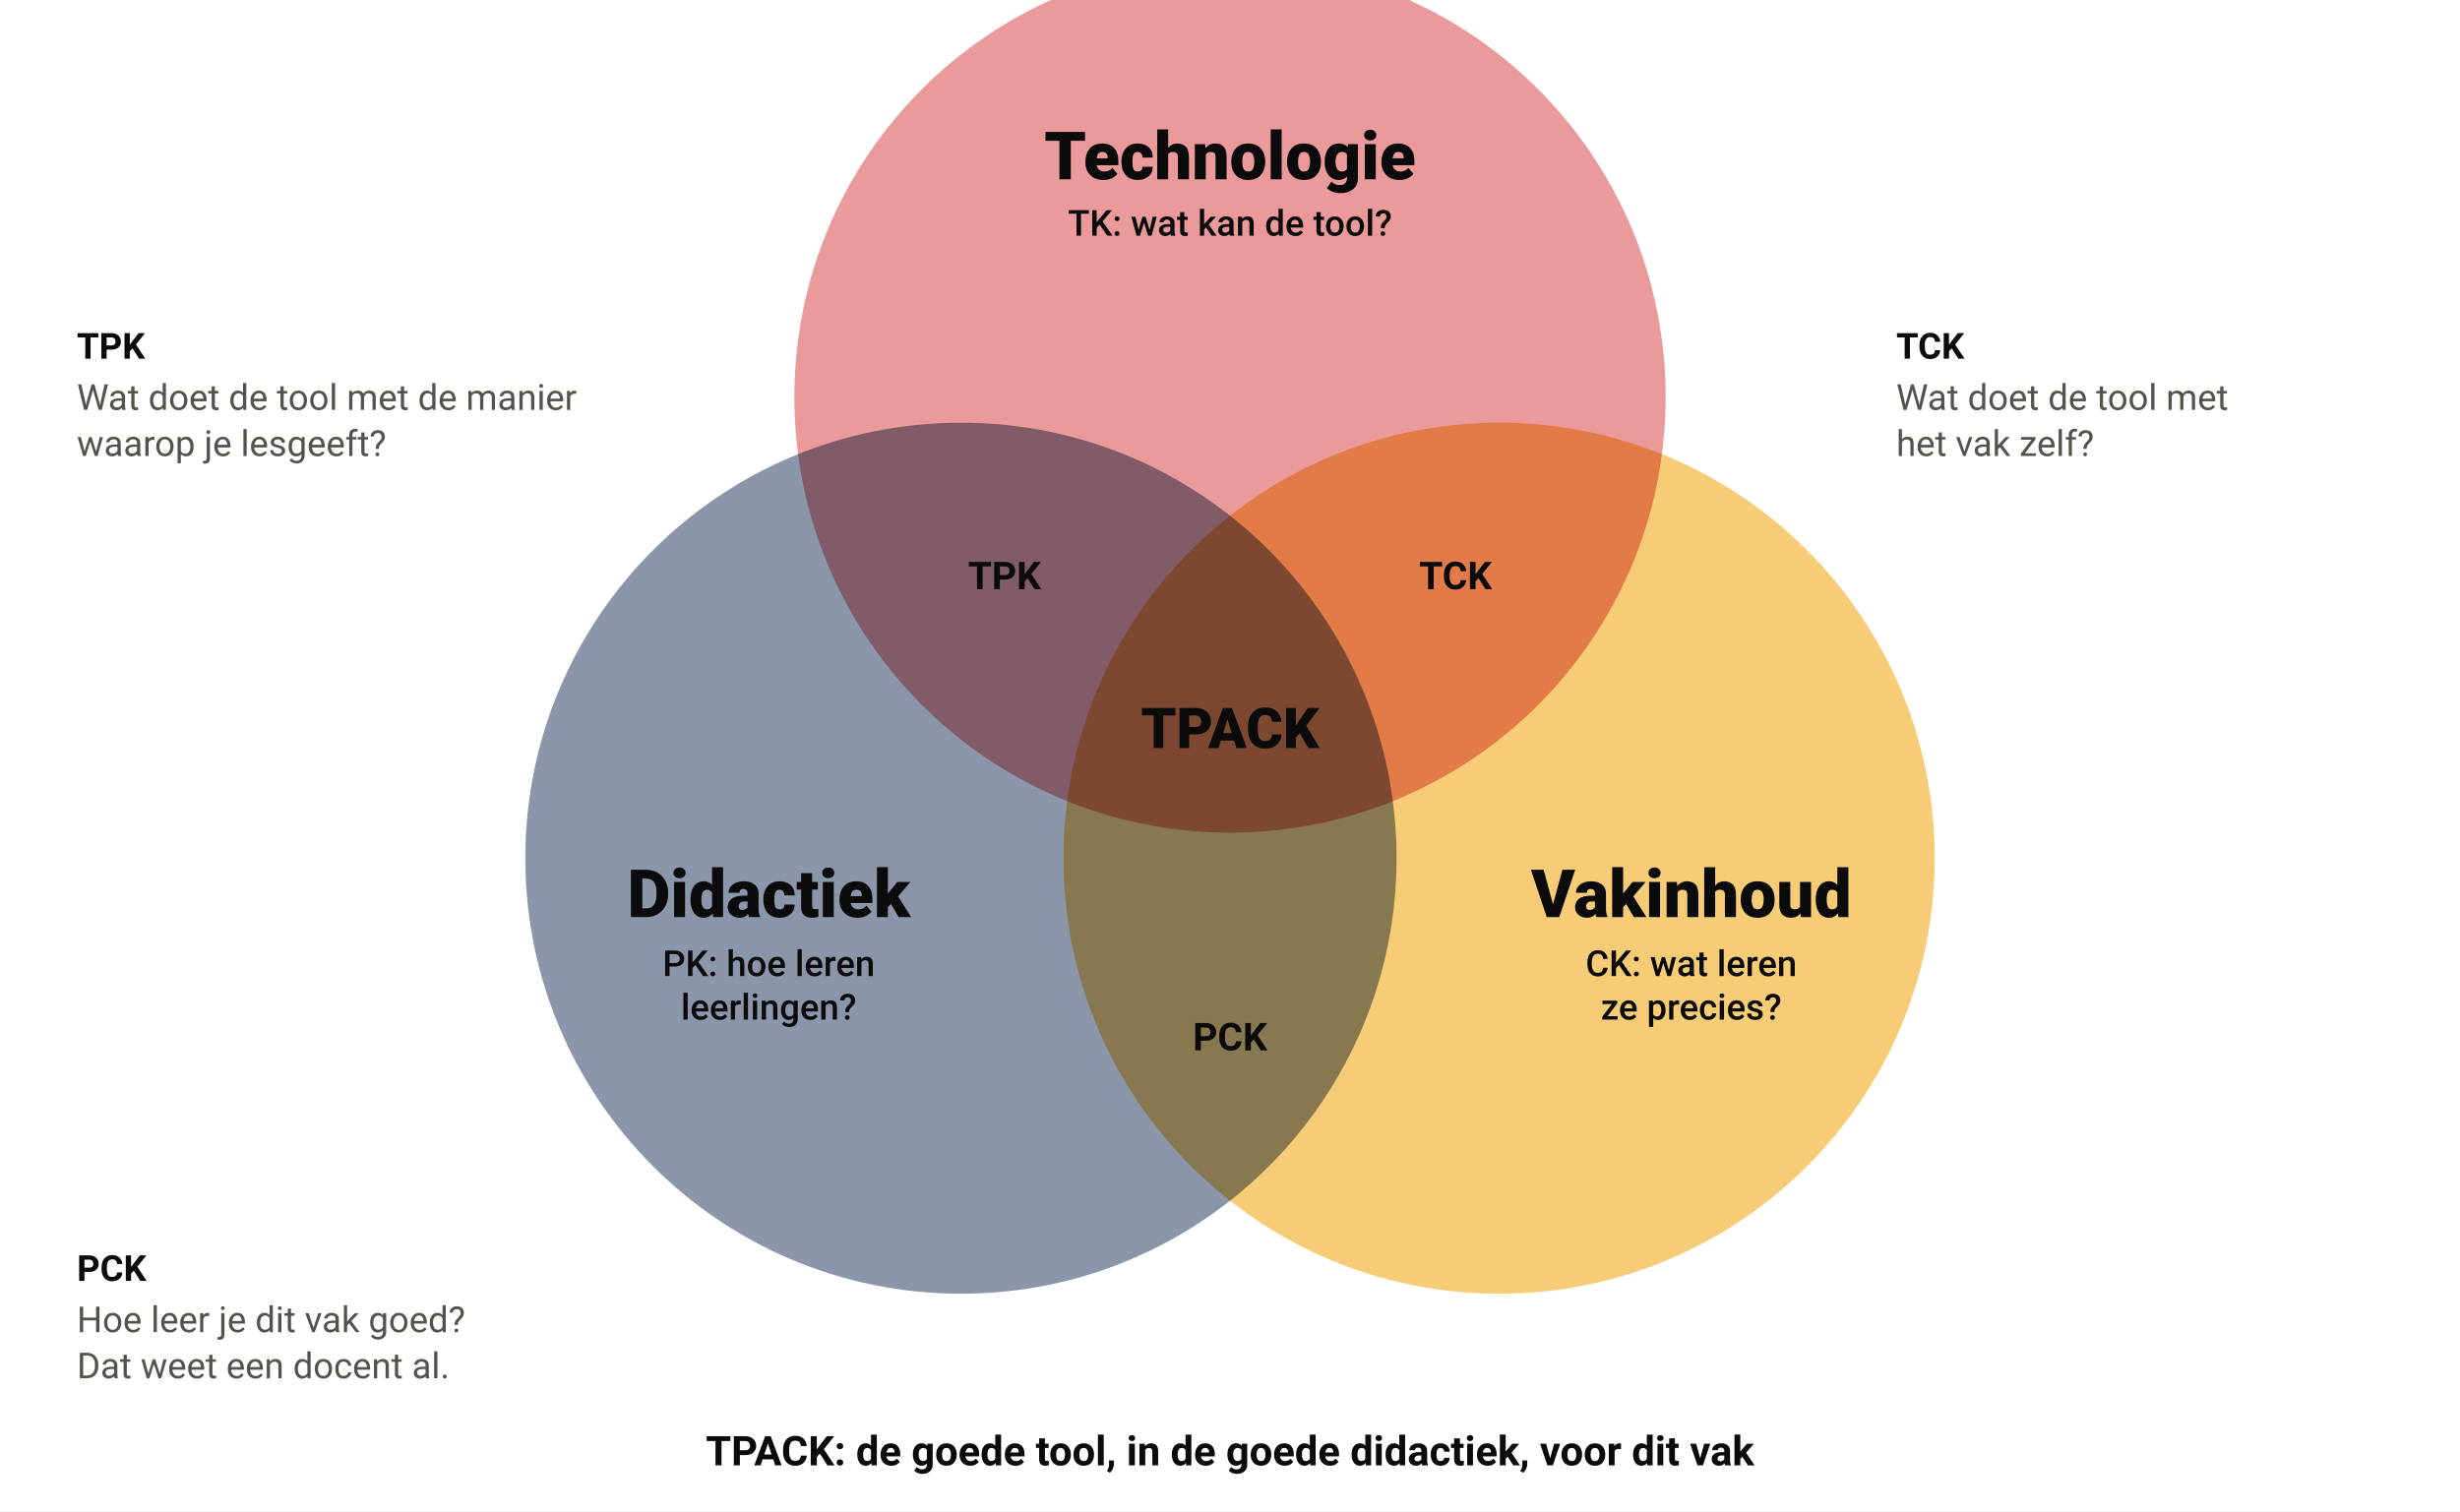
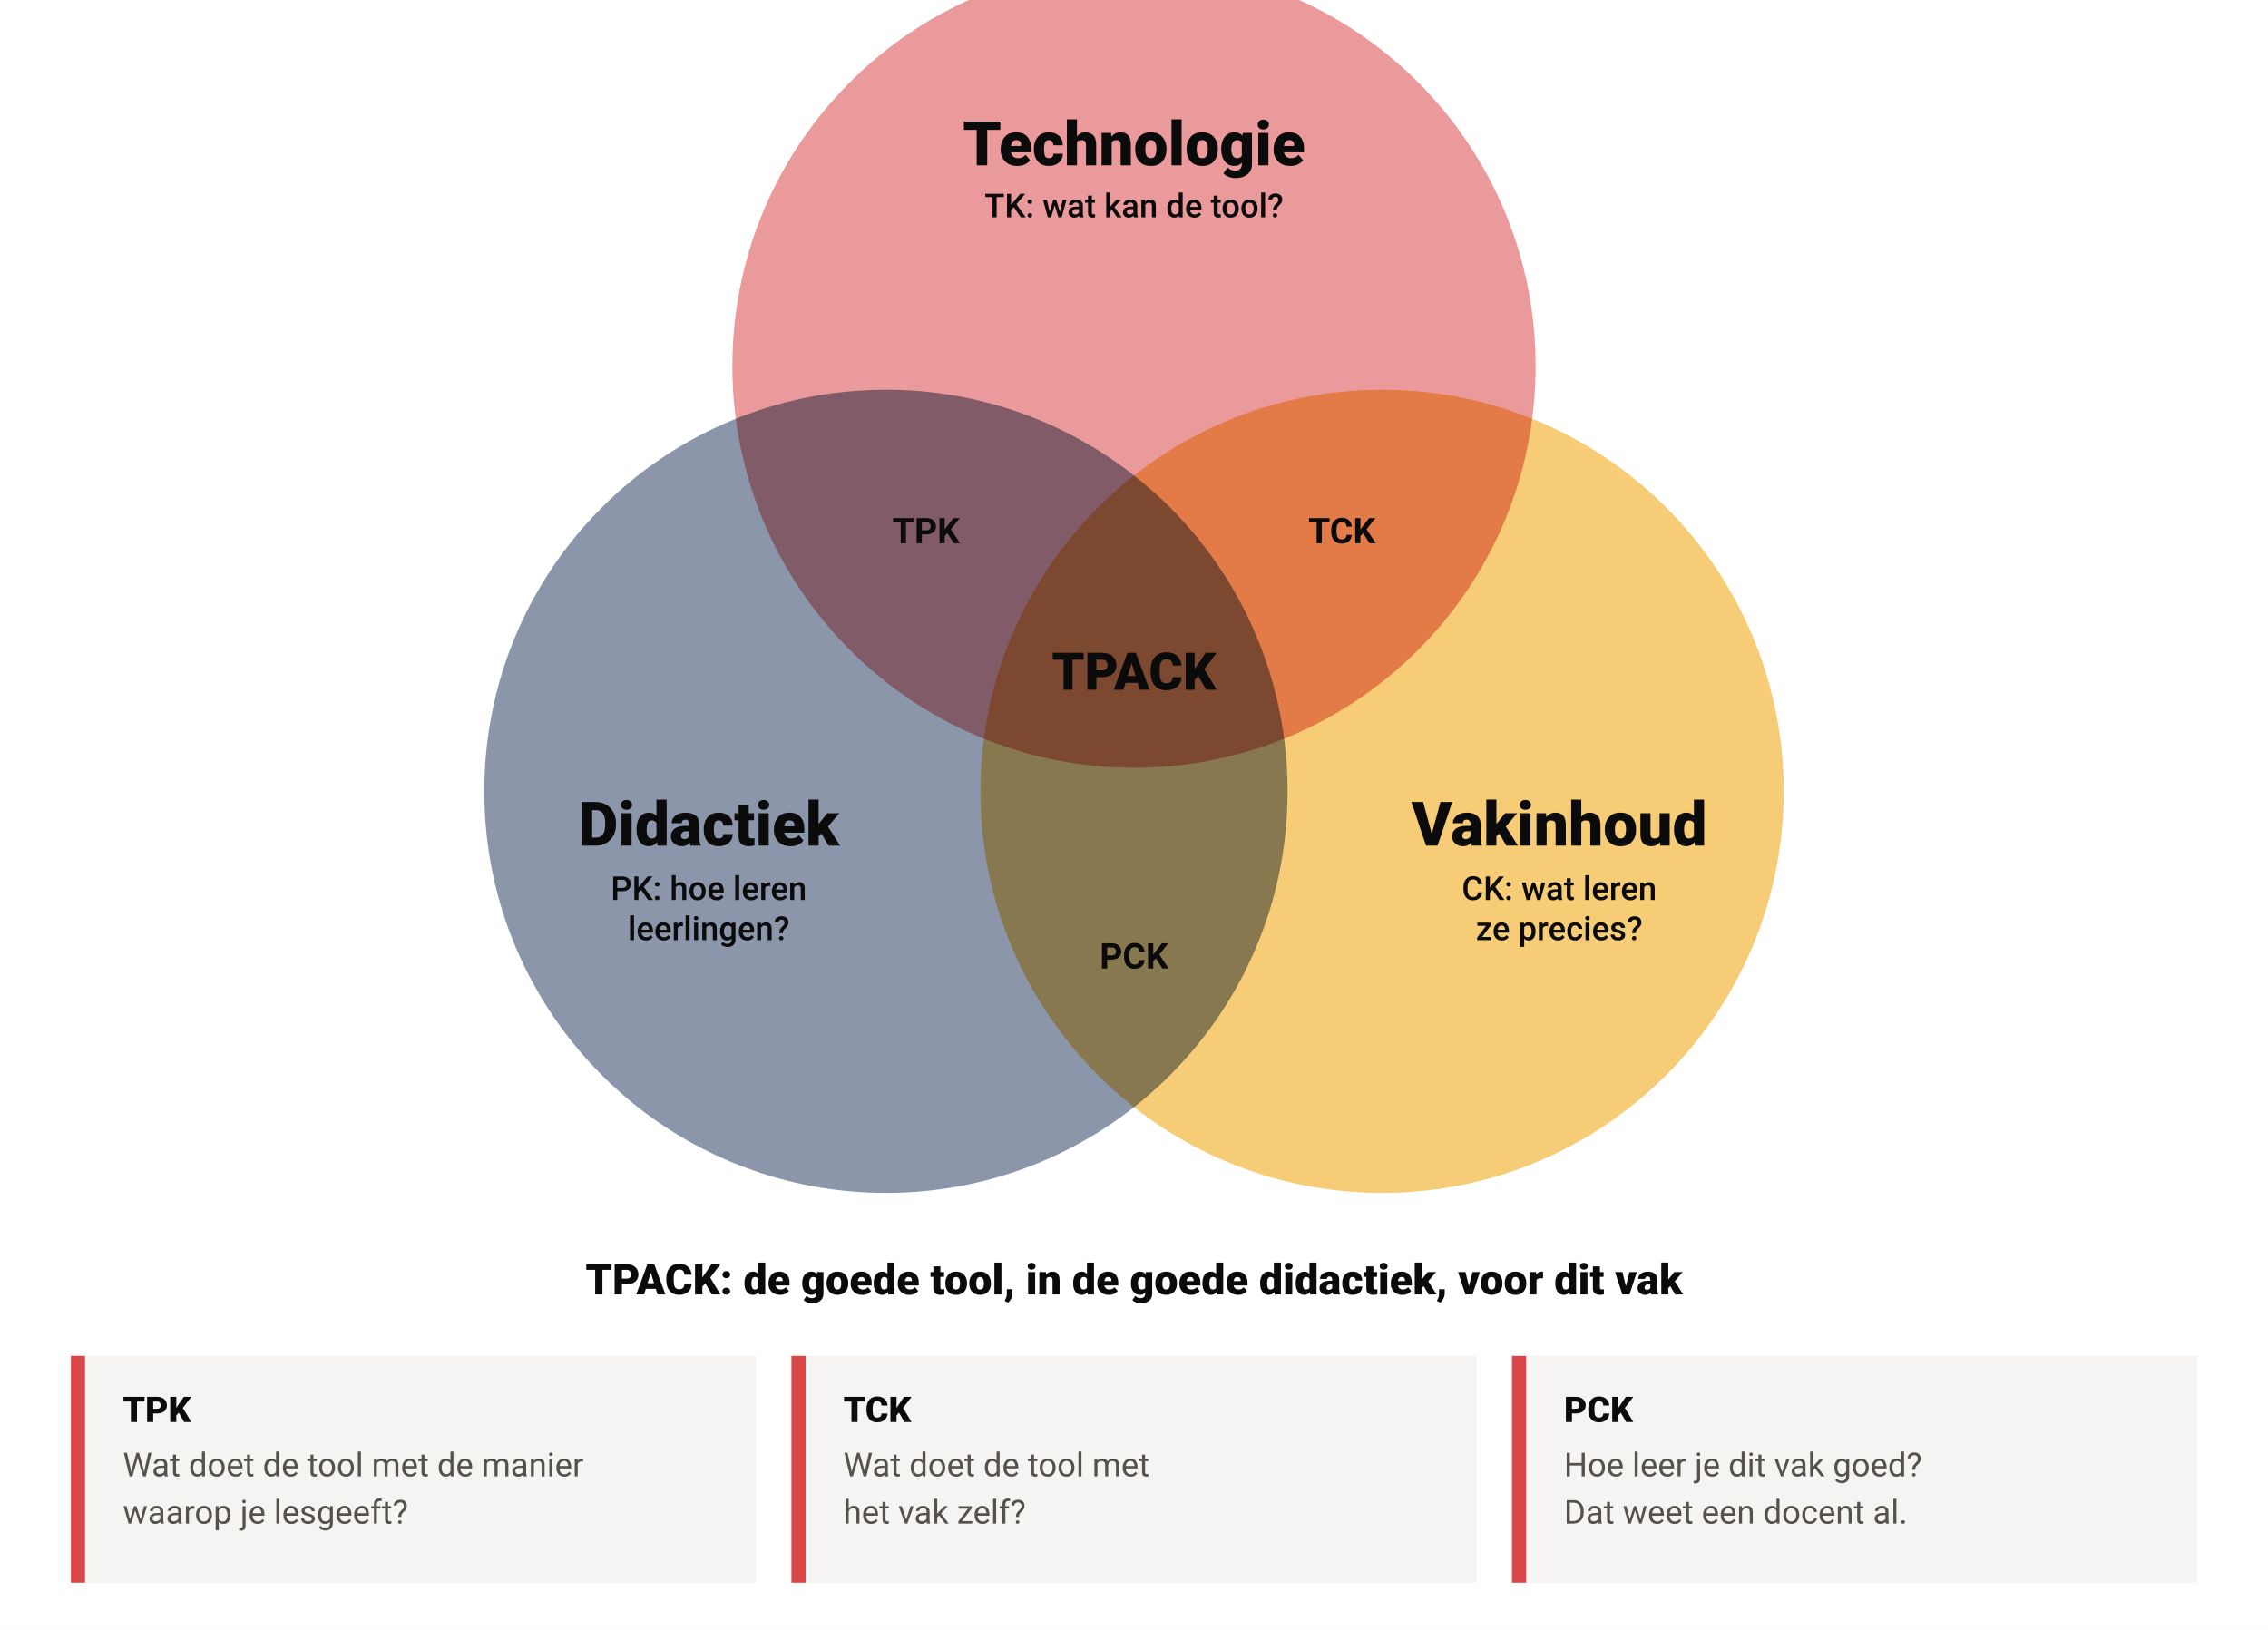
- <svg xmlns="http://www.w3.org/2000/svg" viewBox="0 60 960 590" role="img" aria-label="TPACK-model: drie soorten kennis die samen de goede inzet van technologie vormen" font-family="Roboto, Helvetica, Arial, sans-serif">
-   <rect x="0" y="60" width="960" height="590" fill="#ffffff" />
+ <svg xmlns="http://www.w3.org/2000/svg" viewBox="0 60 960 690" role="img" aria-label="TPACK-model: drie soorten kennis die samen de goede inzet van technologie vormen" font-family="Roboto, Helvetica, Arial, sans-serif">
+   <rect x="0" y="60" width="960" height="690" fill="#ffffff" />
  <defs>
    <style>.c{mix-blend-mode:multiply}</style>
  </defs>
  <circle class="c" cx="480" cy="215" r="170" fill="#DA4749" fill-opacity=".55" />
  <circle class="c" cx="375" cy="395" r="170" fill="#011745" fill-opacity=".45" />
  <circle class="c" cx="585" cy="395" r="170" fill="#F2B73D" fill-opacity=".7" />
  <g font-weight="900" fill="#0B0B0B" text-anchor="middle">
    <text x="480" y="130" font-size="26">Technologie</text>
    <text x="480" y="152" font-size="14" font-weight="500">TK: wat kan de tool?</text>
    <text x="300" y="418" font-size="26">Didactiek</text>
    <text x="300" y="441" font-size="14" font-weight="500">PK: hoe leren</text>
    <text x="300" y="458" font-size="14" font-weight="500">leerlingen?</text>
    <text x="660" y="418" font-size="26">Vakinhoud</text>
    <text x="660" y="441" font-size="14" font-weight="500">CK: wat leren</text>
    <text x="660" y="458" font-size="14" font-weight="500">ze precies?</text>
  </g>
  <g text-anchor="middle" fill="#0B0B0B" font-weight="700">
    <text x="392" y="290" font-size="15">TPK</text>
    <text x="568" y="290" font-size="15">TCK</text>
    <text x="480" y="470" font-size="15">PCK</text>
    <text x="480" y="352" font-size="22" font-weight="900">TPACK</text>
  </g>
-   <g font-size="14" fill="#55524C">
-     <text x="30" y="200" font-weight="700" fill="#0B0B0B">TPK</text>
-     <text x="30" y="220">Wat doet de tool met de manier</text>
-     <text x="30" y="238">waarop je lesgeeft?</text>
-     <text x="740" y="200" font-weight="700" fill="#0B0B0B">TCK</text>
-     <text x="740" y="220">Wat doet de tool met</text>
-     <text x="740" y="238">het vak zelf?</text>
-     <text x="30" y="560" font-weight="700" fill="#0B0B0B">PCK</text>
-     <text x="30" y="580">Hoe leer je dit vak goed?</text>
-     <text x="30" y="598">Dat weet een docent al.</text>
+   <text x="480" y="608" text-anchor="middle" font-size="18" font-weight="900" fill="#0B0B0B">TPACK: de goede tool, in de goede didactiek, voor dit vak</text>
+   <g>
+     <rect x="30" y="634" width="290" height="96" fill="#F6F4F3" />
+     <rect x="30" y="634" width="6" height="96" fill="#DA4749" />
+     <text x="52" y="662" font-size="15" font-weight="900" fill="#0B0B0B">TPK</text>
+     <text x="52" y="685" font-size="14" fill="#55524C">Wat doet de tool met de manier</text>
+     <text x="52" y="705" font-size="14" fill="#55524C">waarop je lesgeeft?</text>
+     <rect x="335" y="634" width="290" height="96" fill="#F6F4F3" />
+     <rect x="335" y="634" width="6" height="96" fill="#DA4749" />
+     <text x="357" y="662" font-size="15" font-weight="900" fill="#0B0B0B">TCK</text>
+     <text x="357" y="685" font-size="14" fill="#55524C">Wat doet de tool met</text>
+     <text x="357" y="705" font-size="14" fill="#55524C">het vak zelf?</text>
+     <rect x="640" y="634" width="290" height="96" fill="#F6F4F3" />
+     <rect x="640" y="634" width="6" height="96" fill="#DA4749" />
+     <text x="662" y="662" font-size="15" font-weight="900" fill="#0B0B0B">PCK</text>
+     <text x="662" y="685" font-size="14" fill="#55524C">Hoe leer je dit vak goed?</text>
+     <text x="662" y="705" font-size="14" fill="#55524C">Dat weet een docent al.</text>
  </g>
-   <text x="480" y="632" text-anchor="middle" font-size="16" font-weight="700" fill="#0B0B0B">TPACK: de goede tool, in de goede didactiek, voor dit vak</text>
</svg>
